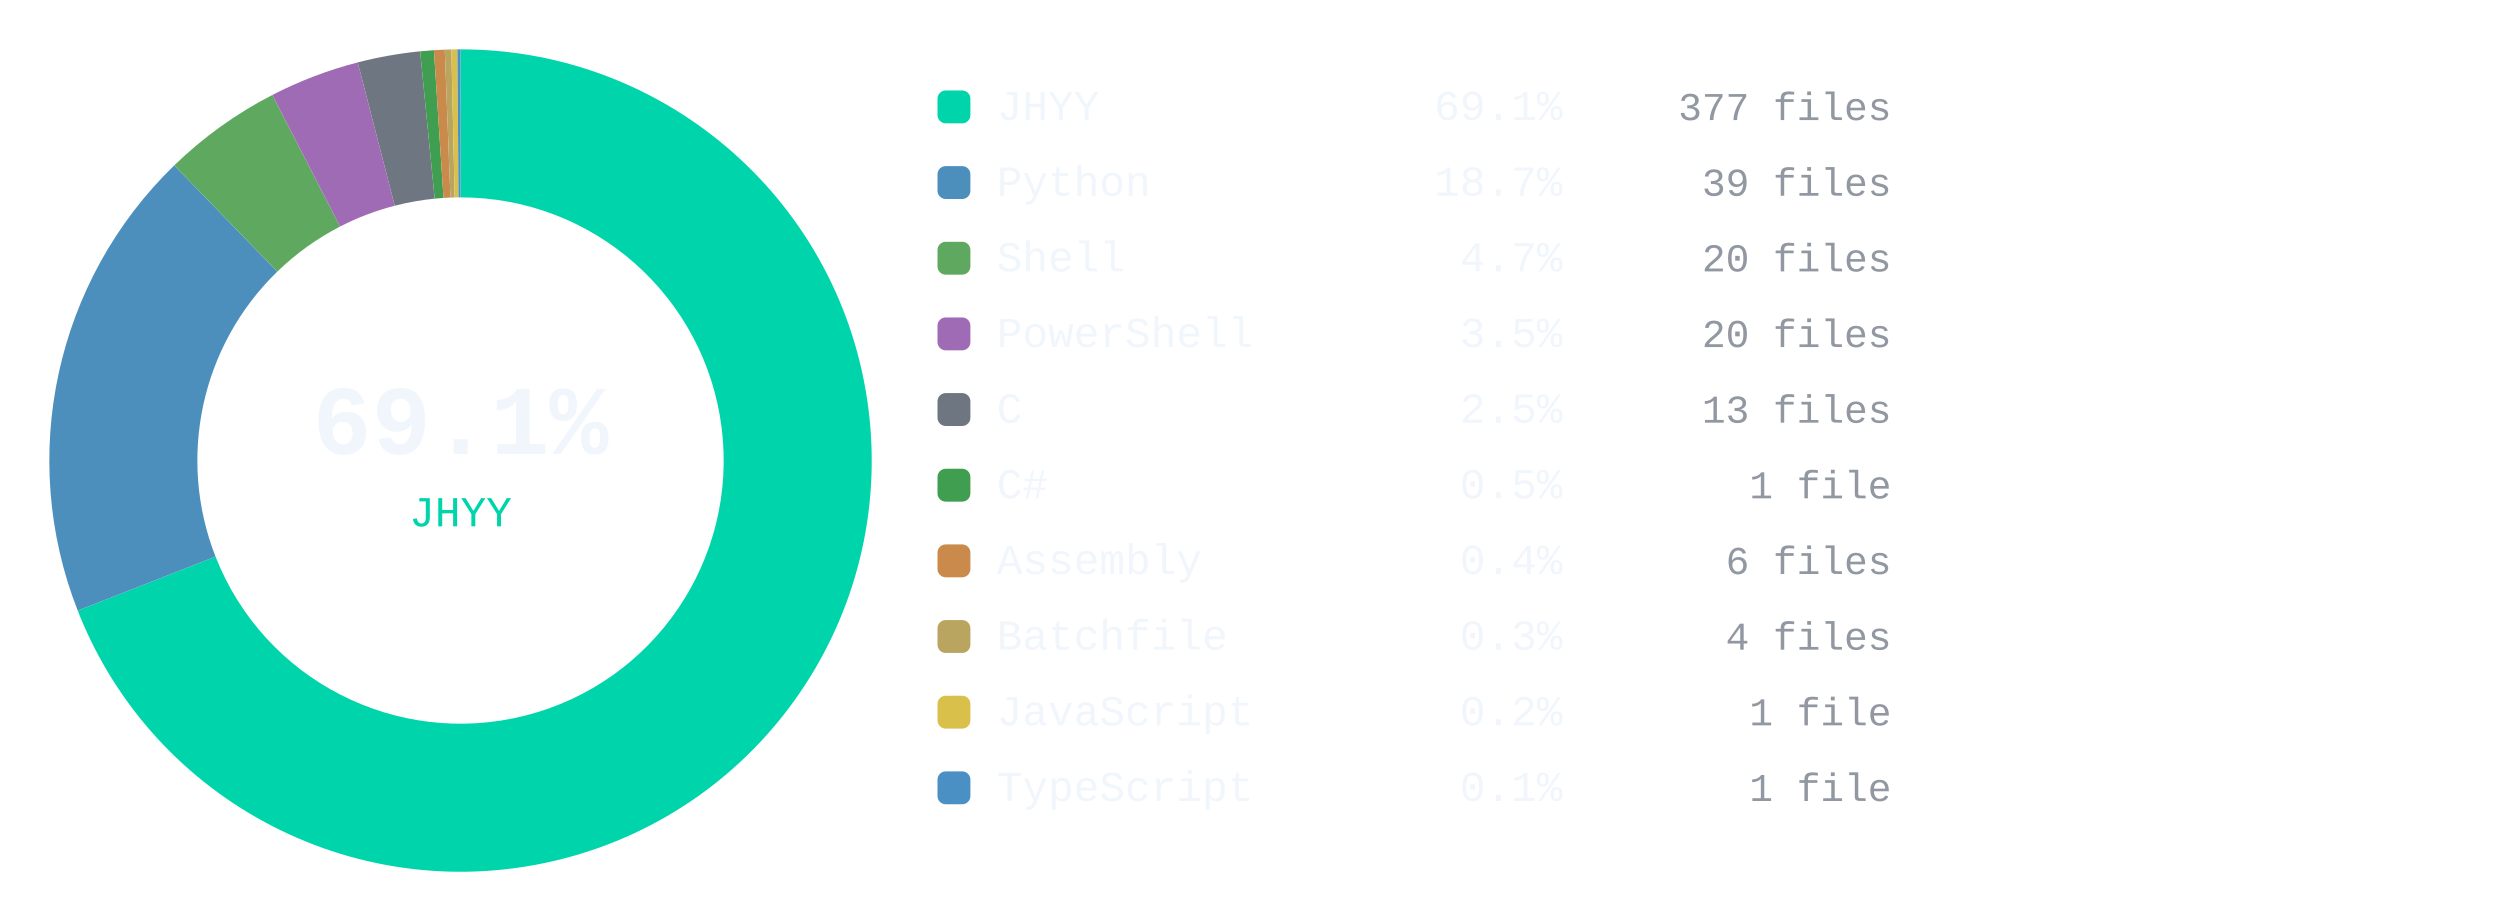
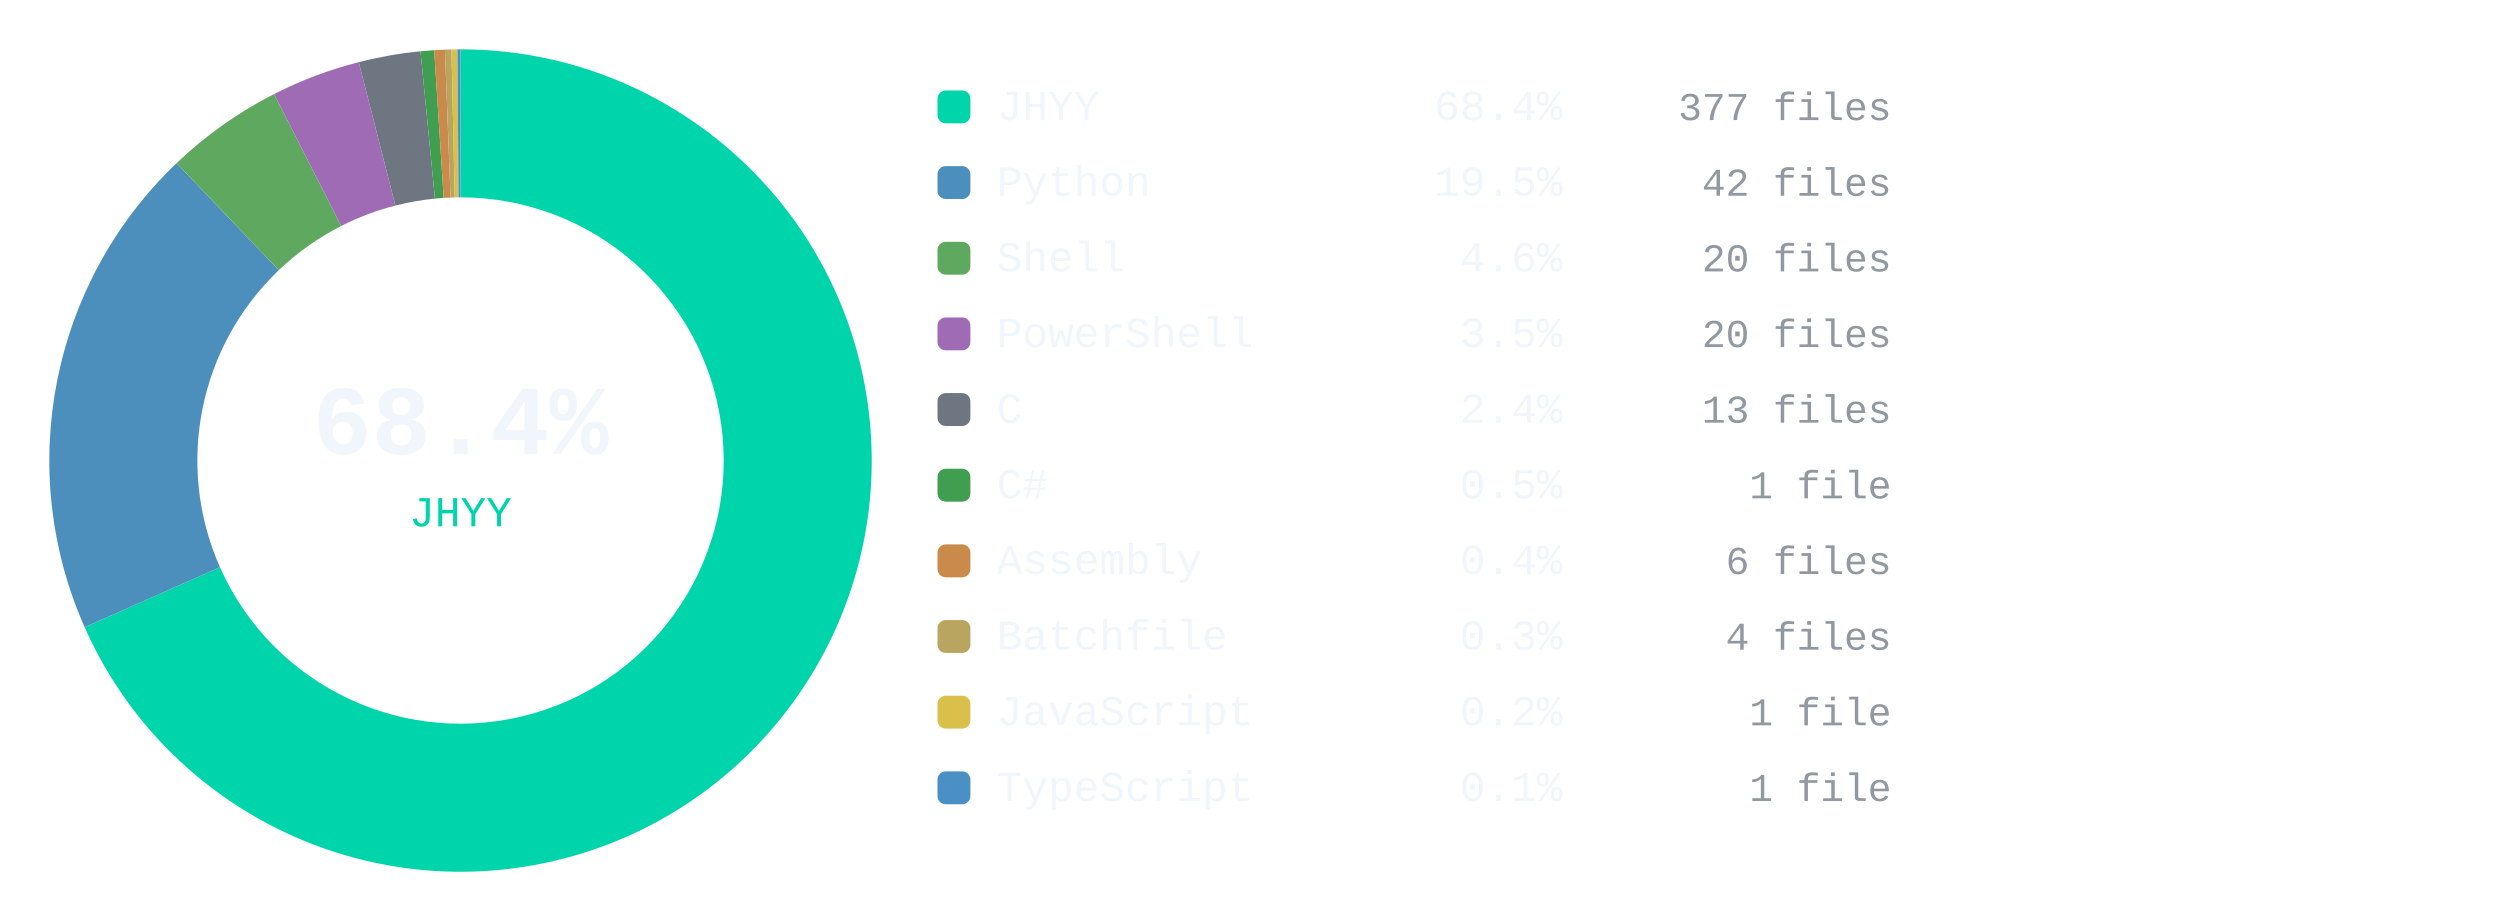
<svg xmlns="http://www.w3.org/2000/svg" width="760" height="280" viewBox="0 0 760 280" role="img" aria-label="Language composition by code lines">
-   <path d="M 140.00 15.00 A 125.0 125.0 0 1 1 23.62 185.62 L 65.52 169.20 A 80.0 80.0 0 1 0 140.00 60.00 Z" fill="#00d4aa" />
-   <path d="M 23.62 185.62 A 125.0 125.0 0 0 1 52.97 50.27 L 84.30 82.57 A 80.0 80.0 0 0 0 65.52 169.20 Z" fill="#4c8fbd" />
-   <path d="M 52.97 50.27 A 125.0 125.0 0 0 1 82.78 28.87 L 103.38 68.87 A 80.0 80.0 0 0 0 84.30 82.57 Z" fill="#5fa85f" />
-   <path d="M 82.78 28.87 A 125.0 125.0 0 0 1 108.75 18.97 L 120.00 62.54 A 80.0 80.0 0 0 0 103.38 68.87 Z" fill="#a06bb5" />
-   <path d="M 108.75 18.97 A 125.0 125.0 0 0 1 127.72 15.60 L 132.14 60.39 A 80.0 80.0 0 0 0 120.00 62.54 Z" fill="#6e7781" />
-   <path d="M 127.72 15.60 A 125.0 125.0 0 0 1 131.91 15.26 L 134.82 60.17 A 80.0 80.0 0 0 0 132.14 60.39 Z" fill="#3f9e4f" />
-   <path d="M 131.91 15.26 A 125.0 125.0 0 0 1 135.21 15.09 L 136.93 60.06 A 80.0 80.0 0 0 0 134.82 60.17 Z" fill="#c98a4b" />
-   <path d="M 135.21 15.09 A 125.0 125.0 0 0 1 137.21 15.03 L 138.22 60.02 A 80.0 80.0 0 0 0 136.93 60.06 Z" fill="#b9a55f" />
-   <path d="M 137.21 15.03 A 125.0 125.0 0 0 1 139.05 15.00 L 139.39 60.00 A 80.0 80.0 0 0 0 138.22 60.02 Z" fill="#d9c04a" />
-   <path d="M 139.05 15.00 A 125.0 125.0 0 0 1 140.00 15.00 L 140.00 60.00 A 80.0 80.0 0 0 0 139.39 60.00 Z" fill="#4a90c4" />
-   <text x="140.0" y="138.0" font-family="SFMono-Regular,Consolas,Liberation Mono,monospace" font-size="30" font-weight="700" fill="#f0f6fc" text-anchor="middle">69.1%</text>
+   <path d="M 140.00 15.00 A 125.0 125.0 0 1 1 25.73 190.67 L 66.87 172.43 A 80.0 80.0 0 1 0 140.00 60.00 Z" fill="#00d4aa" />
+   <path d="M 25.73 190.67 A 125.0 125.0 0 0 1 53.67 49.60 L 84.75 82.14 A 80.0 80.0 0 0 0 66.87 172.43 Z" fill="#4c8fbd" />
+   <path d="M 53.67 49.60 A 125.0 125.0 0 0 1 83.31 28.59 L 103.72 68.70 A 80.0 80.0 0 0 0 84.75 82.14 Z" fill="#5fa85f" />
+   <path d="M 83.31 28.59 A 125.0 125.0 0 0 1 109.06 18.89 L 120.20 62.49 A 80.0 80.0 0 0 0 103.72 68.70 Z" fill="#a06bb5" />
+   <path d="M 109.06 18.89 A 125.0 125.0 0 0 1 127.84 15.59 L 132.22 60.38 A 80.0 80.0 0 0 0 120.20 62.49 Z" fill="#6e7781" />
+   <path d="M 127.84 15.59 A 125.0 125.0 0 0 1 131.99 15.26 L 134.88 60.16 A 80.0 80.0 0 0 0 132.22 60.38 Z" fill="#3f9e4f" />
+   <path d="M 131.99 15.26 A 125.0 125.0 0 0 1 135.26 15.09 L 136.96 60.06 A 80.0 80.0 0 0 0 134.88 60.16 Z" fill="#c98a4b" />
+   <path d="M 135.26 15.09 A 125.0 125.0 0 0 1 137.24 15.03 L 138.24 60.02 A 80.0 80.0 0 0 0 136.96 60.06 Z" fill="#b9a55f" />
+   <path d="M 137.24 15.03 A 125.0 125.0 0 0 1 139.06 15.00 L 139.40 60.00 A 80.0 80.0 0 0 0 138.24 60.02 Z" fill="#d9c04a" />
+   <path d="M 139.06 15.00 A 125.0 125.0 0 0 1 140.00 15.00 L 140.00 60.00 A 80.0 80.0 0 0 0 139.40 60.00 Z" fill="#4a90c4" />
+   <text x="140.0" y="138.0" font-family="SFMono-Regular,Consolas,Liberation Mono,monospace" font-size="30" font-weight="700" fill="#f0f6fc" text-anchor="middle">68.4%</text>
  <text x="140.0" y="160.0" font-family="SFMono-Regular,Consolas,Liberation Mono,monospace" font-size="13" fill="#00d4aa" text-anchor="middle">JHYY</text>
  <rect x="285" y="27.5" width="10" height="10" rx="2.5" fill="#00d4aa" />
  <text x="303" y="36.5" font-family="SFMono-Regular,Consolas,Liberation Mono,monospace" font-size="13" fill="#f0f6fc">JHYY</text>
-   <text x="475" y="36.5" font-family="SFMono-Regular,Consolas,Liberation Mono,monospace" font-size="13" fill="#f0f6fc" text-anchor="end">69.1%</text>
+   <text x="475" y="36.5" font-family="SFMono-Regular,Consolas,Liberation Mono,monospace" font-size="13" fill="#f0f6fc" text-anchor="end">68.4%</text>
  <text x="575" y="36.5" font-family="SFMono-Regular,Consolas,Liberation Mono,monospace" font-size="12" fill="#9198a1" text-anchor="end">377 files</text>
  <rect x="285" y="50.5" width="10" height="10" rx="2.5" fill="#4c8fbd" />
  <text x="303" y="59.5" font-family="SFMono-Regular,Consolas,Liberation Mono,monospace" font-size="13" fill="#f0f6fc">Python</text>
-   <text x="475" y="59.5" font-family="SFMono-Regular,Consolas,Liberation Mono,monospace" font-size="13" fill="#f0f6fc" text-anchor="end">18.7%</text>
-   <text x="575" y="59.5" font-family="SFMono-Regular,Consolas,Liberation Mono,monospace" font-size="12" fill="#9198a1" text-anchor="end">39 files</text>
+   <text x="475" y="59.5" font-family="SFMono-Regular,Consolas,Liberation Mono,monospace" font-size="13" fill="#f0f6fc" text-anchor="end">19.5%</text>
+   <text x="575" y="59.5" font-family="SFMono-Regular,Consolas,Liberation Mono,monospace" font-size="12" fill="#9198a1" text-anchor="end">42 files</text>
  <rect x="285" y="73.5" width="10" height="10" rx="2.5" fill="#5fa85f" />
  <text x="303" y="82.5" font-family="SFMono-Regular,Consolas,Liberation Mono,monospace" font-size="13" fill="#f0f6fc">Shell</text>
-   <text x="475" y="82.5" font-family="SFMono-Regular,Consolas,Liberation Mono,monospace" font-size="13" fill="#f0f6fc" text-anchor="end">4.7%</text>
+   <text x="475" y="82.5" font-family="SFMono-Regular,Consolas,Liberation Mono,monospace" font-size="13" fill="#f0f6fc" text-anchor="end">4.6%</text>
  <text x="575" y="82.5" font-family="SFMono-Regular,Consolas,Liberation Mono,monospace" font-size="12" fill="#9198a1" text-anchor="end">20 files</text>
  <rect x="285" y="96.5" width="10" height="10" rx="2.5" fill="#a06bb5" />
  <text x="303" y="105.5" font-family="SFMono-Regular,Consolas,Liberation Mono,monospace" font-size="13" fill="#f0f6fc">PowerShell</text>
  <text x="475" y="105.5" font-family="SFMono-Regular,Consolas,Liberation Mono,monospace" font-size="13" fill="#f0f6fc" text-anchor="end">3.5%</text>
  <text x="575" y="105.5" font-family="SFMono-Regular,Consolas,Liberation Mono,monospace" font-size="12" fill="#9198a1" text-anchor="end">20 files</text>
  <rect x="285" y="119.5" width="10" height="10" rx="2.5" fill="#6e7781" />
  <text x="303" y="128.5" font-family="SFMono-Regular,Consolas,Liberation Mono,monospace" font-size="13" fill="#f0f6fc">C</text>
-   <text x="475" y="128.5" font-family="SFMono-Regular,Consolas,Liberation Mono,monospace" font-size="13" fill="#f0f6fc" text-anchor="end">2.5%</text>
+   <text x="475" y="128.5" font-family="SFMono-Regular,Consolas,Liberation Mono,monospace" font-size="13" fill="#f0f6fc" text-anchor="end">2.4%</text>
  <text x="575" y="128.5" font-family="SFMono-Regular,Consolas,Liberation Mono,monospace" font-size="12" fill="#9198a1" text-anchor="end">13 files</text>
  <rect x="285" y="142.5" width="10" height="10" rx="2.5" fill="#3f9e4f" />
  <text x="303" y="151.5" font-family="SFMono-Regular,Consolas,Liberation Mono,monospace" font-size="13" fill="#f0f6fc">C#</text>
  <text x="475" y="151.5" font-family="SFMono-Regular,Consolas,Liberation Mono,monospace" font-size="13" fill="#f0f6fc" text-anchor="end">0.5%</text>
  <text x="575" y="151.5" font-family="SFMono-Regular,Consolas,Liberation Mono,monospace" font-size="12" fill="#9198a1" text-anchor="end">1 file</text>
  <rect x="285" y="165.5" width="10" height="10" rx="2.5" fill="#c98a4b" />
  <text x="303" y="174.5" font-family="SFMono-Regular,Consolas,Liberation Mono,monospace" font-size="13" fill="#f0f6fc">Assembly</text>
  <text x="475" y="174.5" font-family="SFMono-Regular,Consolas,Liberation Mono,monospace" font-size="13" fill="#f0f6fc" text-anchor="end">0.4%</text>
  <text x="575" y="174.5" font-family="SFMono-Regular,Consolas,Liberation Mono,monospace" font-size="12" fill="#9198a1" text-anchor="end">6 files</text>
  <rect x="285" y="188.5" width="10" height="10" rx="2.5" fill="#b9a55f" />
  <text x="303" y="197.5" font-family="SFMono-Regular,Consolas,Liberation Mono,monospace" font-size="13" fill="#f0f6fc">Batchfile</text>
  <text x="475" y="197.5" font-family="SFMono-Regular,Consolas,Liberation Mono,monospace" font-size="13" fill="#f0f6fc" text-anchor="end">0.3%</text>
  <text x="575" y="197.5" font-family="SFMono-Regular,Consolas,Liberation Mono,monospace" font-size="12" fill="#9198a1" text-anchor="end">4 files</text>
  <rect x="285" y="211.5" width="10" height="10" rx="2.5" fill="#d9c04a" />
  <text x="303" y="220.5" font-family="SFMono-Regular,Consolas,Liberation Mono,monospace" font-size="13" fill="#f0f6fc">JavaScript</text>
  <text x="475" y="220.5" font-family="SFMono-Regular,Consolas,Liberation Mono,monospace" font-size="13" fill="#f0f6fc" text-anchor="end">0.2%</text>
  <text x="575" y="220.5" font-family="SFMono-Regular,Consolas,Liberation Mono,monospace" font-size="12" fill="#9198a1" text-anchor="end">1 file</text>
  <rect x="285" y="234.5" width="10" height="10" rx="2.5" fill="#4a90c4" />
  <text x="303" y="243.5" font-family="SFMono-Regular,Consolas,Liberation Mono,monospace" font-size="13" fill="#f0f6fc">TypeScript</text>
  <text x="475" y="243.5" font-family="SFMono-Regular,Consolas,Liberation Mono,monospace" font-size="13" fill="#f0f6fc" text-anchor="end">0.1%</text>
  <text x="575" y="243.5" font-family="SFMono-Regular,Consolas,Liberation Mono,monospace" font-size="12" fill="#9198a1" text-anchor="end">1 file</text>
</svg>
